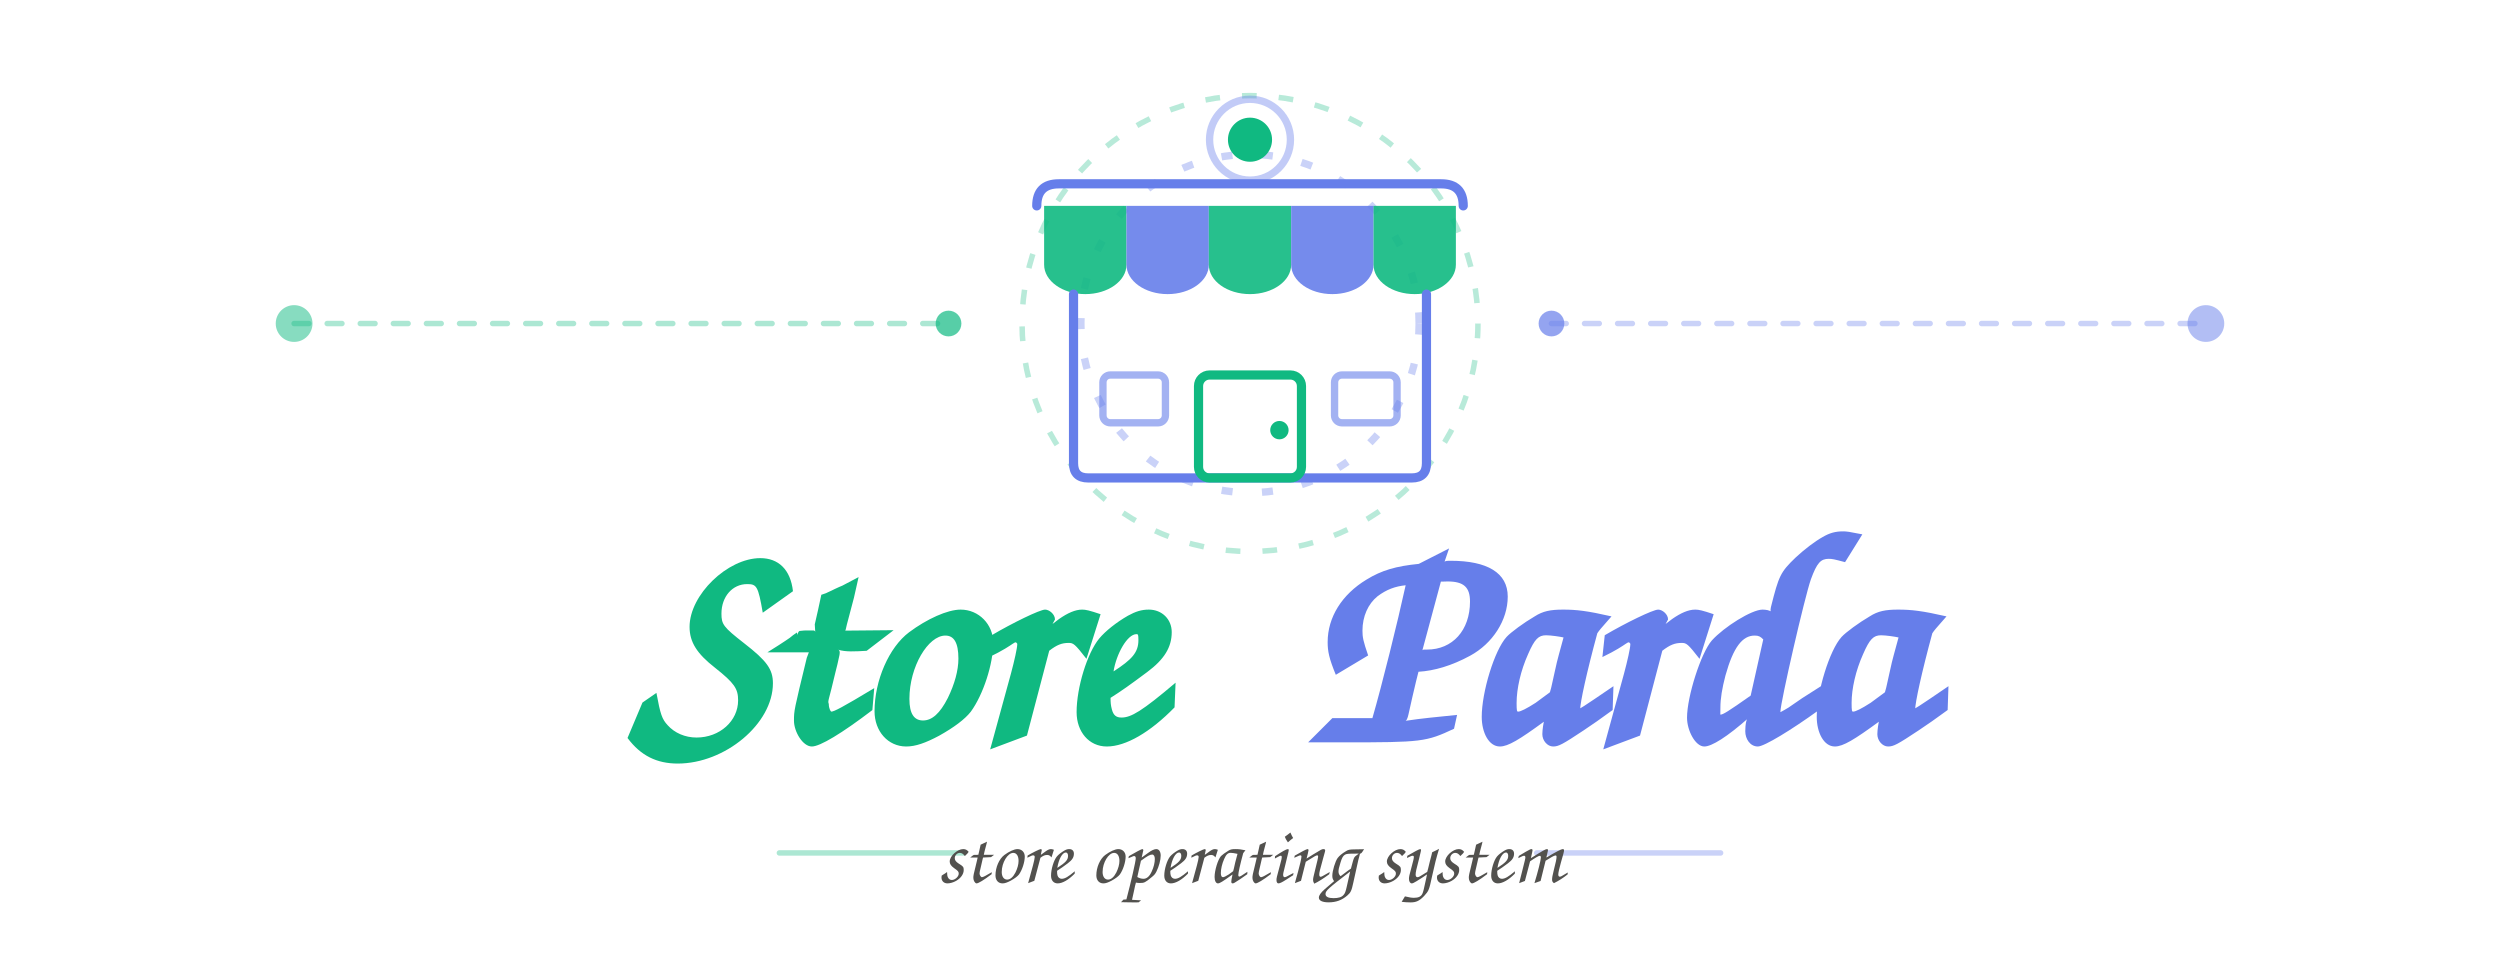
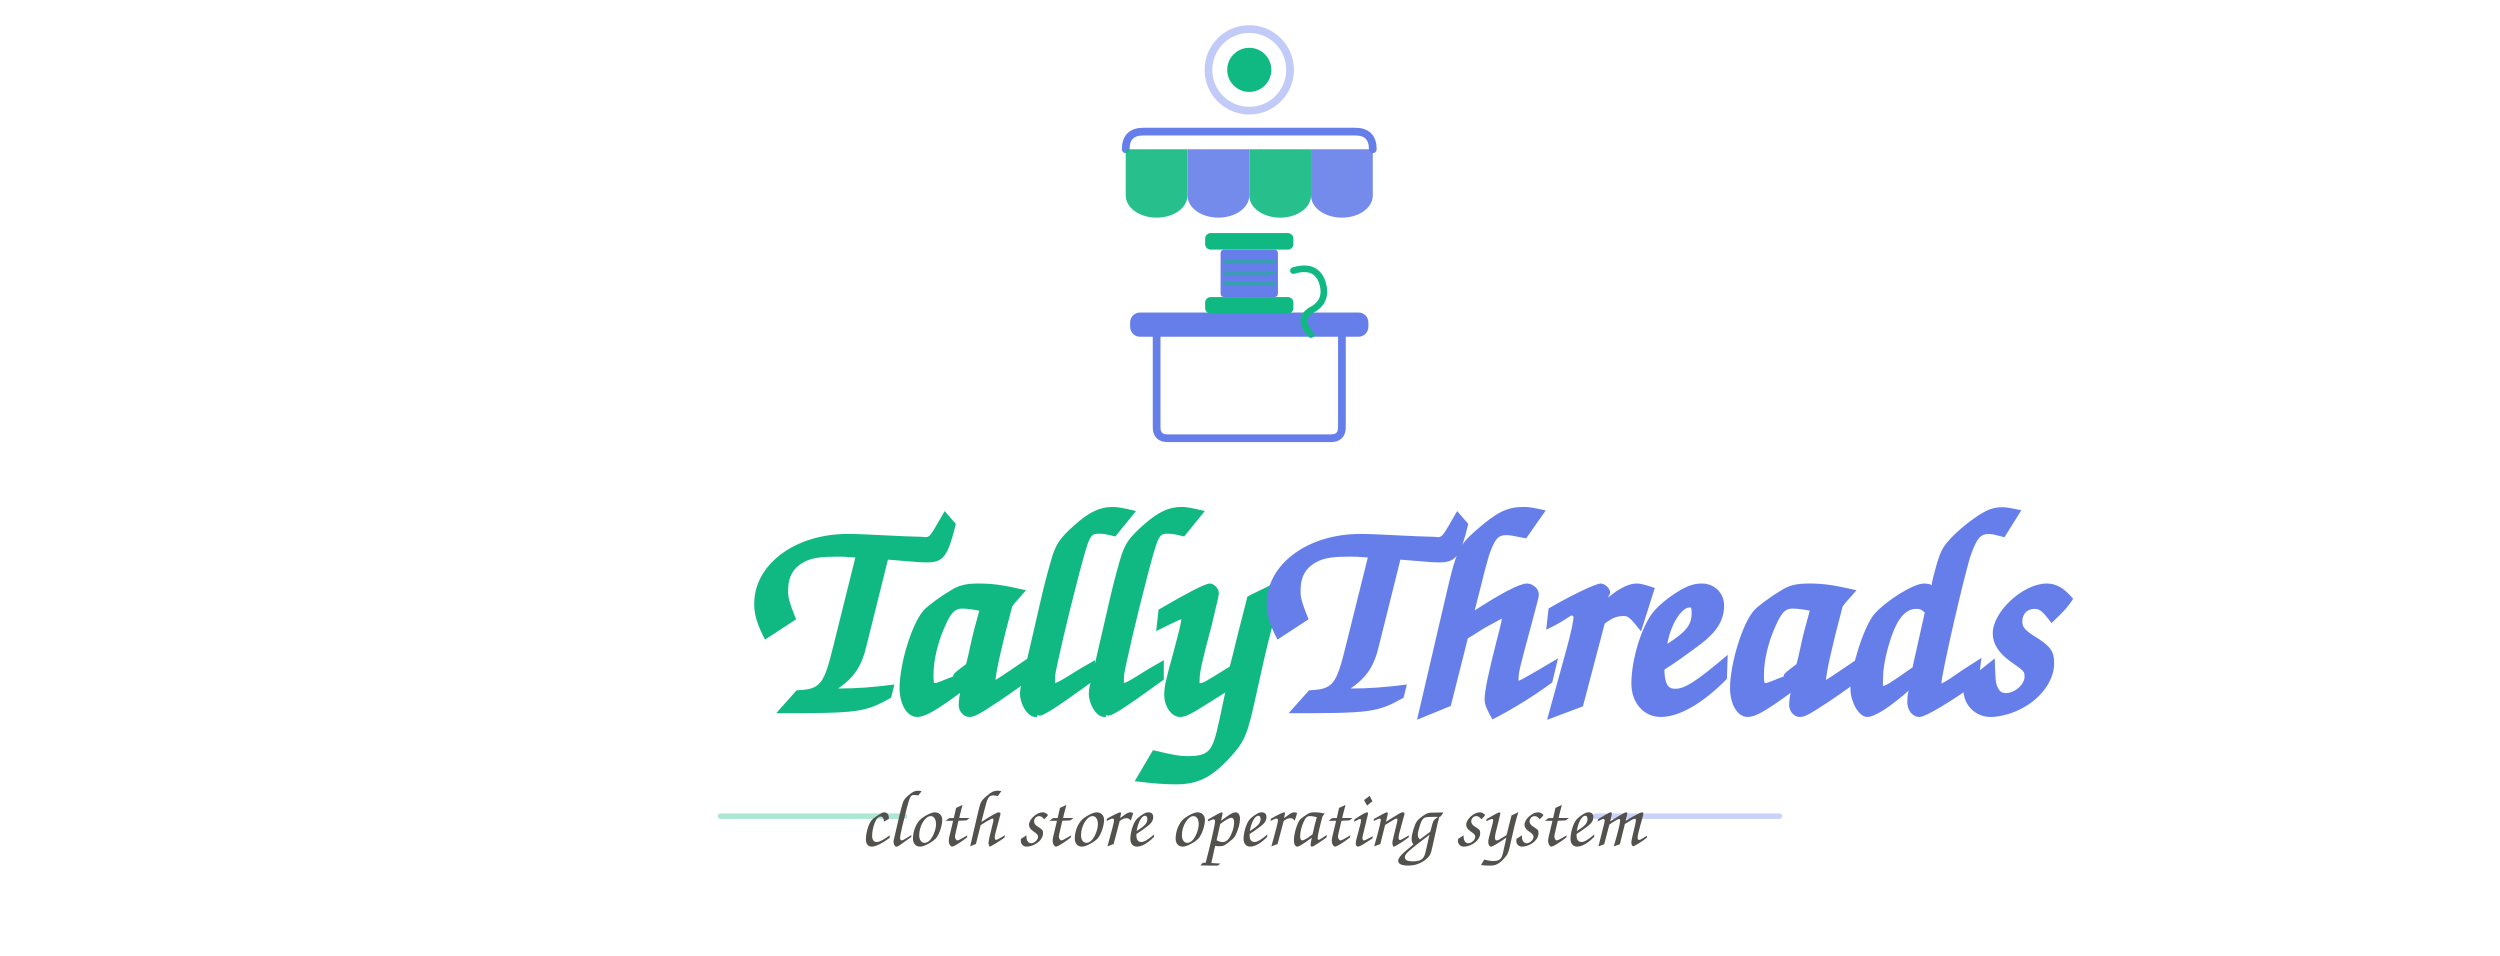
<svg xmlns="http://www.w3.org/2000/svg" width="680" height="260" viewBox="0 0 680 260" role="img">
-   <circle cx="340" cy="88" r="62" fill="none" stroke="#10B981" stroke-width="1.5" stroke-dasharray="4 6" opacity="0.3" />
-   <circle cx="340" cy="88" r="46" fill="none" stroke="#667EEA" stroke-width="2" stroke-dasharray="3 8" opacity="0.35" />
-   <line x1="80" y1="88" x2="258" y2="88" stroke="#10B981" stroke-width="1.5" stroke-dasharray="4 5" stroke-linecap="round" opacity="0.35" />
-   <line x1="422" y1="88" x2="600" y2="88" stroke="#667EEA" stroke-width="1.5" stroke-dasharray="4 5" stroke-linecap="round" opacity="0.35" />
-   <circle cx="80" cy="88" r="5" fill="#10B981" opacity="0.5" />
-   <circle cx="600" cy="88" r="5" fill="#667EEA" opacity="0.5" />
-   <circle cx="258" cy="88" r="3.5" fill="#10B981" opacity="0.7" />
-   <circle cx="422" cy="88" r="3.5" fill="#667EEA" opacity="0.7" />
-   <circle cx="340" cy="38" r="6" fill="#10B981" />
-   <circle cx="340" cy="38" r="11" fill="none" stroke="#667EEA" stroke-width="2" opacity="0.4" />
-   <path d="M284 56 h22.4 v16 a11.2 8 0 0 1 -22.4 0 z" fill="#10B981" opacity="0.9" />
-   <path d="M306.4 56 h22.4 v16 a11.2 8 0 0 1 -22.4 0 z" fill="#667EEA" opacity="0.9" />
-   <path d="M328.8 56 h22.4 v16 a11.2 8 0 0 1 -22.4 0 z" fill="#10B981" opacity="0.9" />
-   <path d="M351.2 56 h22.4 v16 a11.2 8 0 0 1 -22.4 0 z" fill="#667EEA" opacity="0.9" />
-   <path d="M373.6 56 h22.4 v16 a11.2 8 0 0 1 -22.4 0 z" fill="#10B981" opacity="0.9" />
-   <path d="M282 56 q0 -6 6 -6 h104 q6 0 6 6" fill="none" stroke="#667EEA" stroke-width="2.5" stroke-linecap="round" />
-   <path d="M292 80 v46 q0 4 4 4 h88 q4 0 4 -4 v-46" fill="none" stroke="#667EEA" stroke-width="2.5" stroke-linecap="round" />
-   <rect x="326" y="102" width="28" height="28" rx="3" fill="none" stroke="#10B981" stroke-width="2.5" />
-   <circle cx="348" cy="117" r="2.5" fill="#10B981" />
-   <rect x="300" y="102" width="17" height="13" rx="2" fill="none" stroke="#667EEA" stroke-width="2" opacity="0.6" />
-   <rect x="363" y="102" width="17" height="13" rx="2" fill="none" stroke="#667EEA" stroke-width="2" opacity="0.6" />
-   <text x="340" y="202" text-anchor="middle" dx="-98" fill="#10B981" font-family="'Dancing Script', cursive" font-size="80" font-weight="700">Store</text>
-   <text x="340" y="202" text-anchor="middle" dx="98" fill="#667EEA" font-family="'Dancing Script', cursive" font-size="80" font-weight="700">Parda</text>
-   <line x1="212" y1="232" x2="262" y2="232" stroke="#10B981" stroke-width="1.5" stroke-linecap="round" opacity="0.35" />
-   <line x1="418" y1="232" x2="468" y2="232" stroke="#667EEA" stroke-width="1.5" stroke-linecap="round" opacity="0.35" />
-   <text x="340" y="240" text-anchor="middle" fill="#52514E" font-family="'Dancing Script', cursive" font-size="22" font-weight="400">store operating system</text>
+   <g transform="translate(263,-5) scale(0.30)">
+     <circle cx="256" cy="80" r="20" fill="#10B981" />
+     <circle cx="256" cy="80" r="37" fill="none" stroke="#667EEA" stroke-width="7" opacity="0.4" />
+     <path d="M144 152 q0 -16 16 -16 h192 q16 0 16 16" fill="none" stroke="#667EEA" stroke-width="7" stroke-linecap="round" />
+     <path d="M144 152 h56 v42 a28 20 0 0 1 -56 0 z" fill="#10B981" opacity="0.9" />
+     <path d="M200 152 h56 v42 a28 20 0 0 1 -56 0 z" fill="#667EEA" opacity="0.9" />
+     <path d="M256 152 h56 v42 a28 20 0 0 1 -56 0 z" fill="#10B981" opacity="0.9" />
+     <path d="M312 152 h56 v42 a28 20 0 0 1 -56 0 z" fill="#667EEA" opacity="0.9" />
+     <path d="M172 320 v84 q0 10 10 10 h148 q10 0 10 -10 v-84" fill="none" stroke="#667EEA" stroke-width="7" stroke-linecap="round" />
+     <rect x="148" y="300" width="216" height="22" rx="9" fill="#667EEA" />
+     <rect x="216" y="228" width="80" height="15" rx="5" fill="#10B981" />
+     <rect x="216" y="286" width="80" height="15" rx="5" fill="#10B981" />
+     <rect x="230" y="243" width="52" height="43" rx="3" fill="#667EEA" />
+     <path d="M234 254 h44 M234 264 h44 M234 274 h44" fill="none" stroke="#10B981" stroke-width="3.5" stroke-linecap="round" opacity="0.55" />
+     <path d="M296 262 q20 -6 26 10 q6 18 -10 26 q-13 8 0 22" fill="none" stroke="#10B981" stroke-width="6" stroke-linecap="round" />
+   </g>
+   <text x="340" y="194" text-anchor="end" fill="#10B981" font-family="'Dancing Script', cursive" font-size="78" font-weight="700">Tally</text>
+   <text x="340" y="194" text-anchor="start" fill="#667EEA" font-family="'Dancing Script', cursive" font-size="78" font-weight="700">Threads</text>
+   <line x1="196" y1="222" x2="246" y2="222" stroke="#10B981" stroke-width="1.5" stroke-linecap="round" opacity="0.35" />
+   <line x1="434" y1="222" x2="484" y2="222" stroke="#667EEA" stroke-width="1.5" stroke-linecap="round" opacity="0.35" />
+   <text x="340" y="230" text-anchor="middle" fill="#52514E" font-family="'Dancing Script', cursive" font-size="22" font-weight="400">cloth store operating system</text>
</svg>
